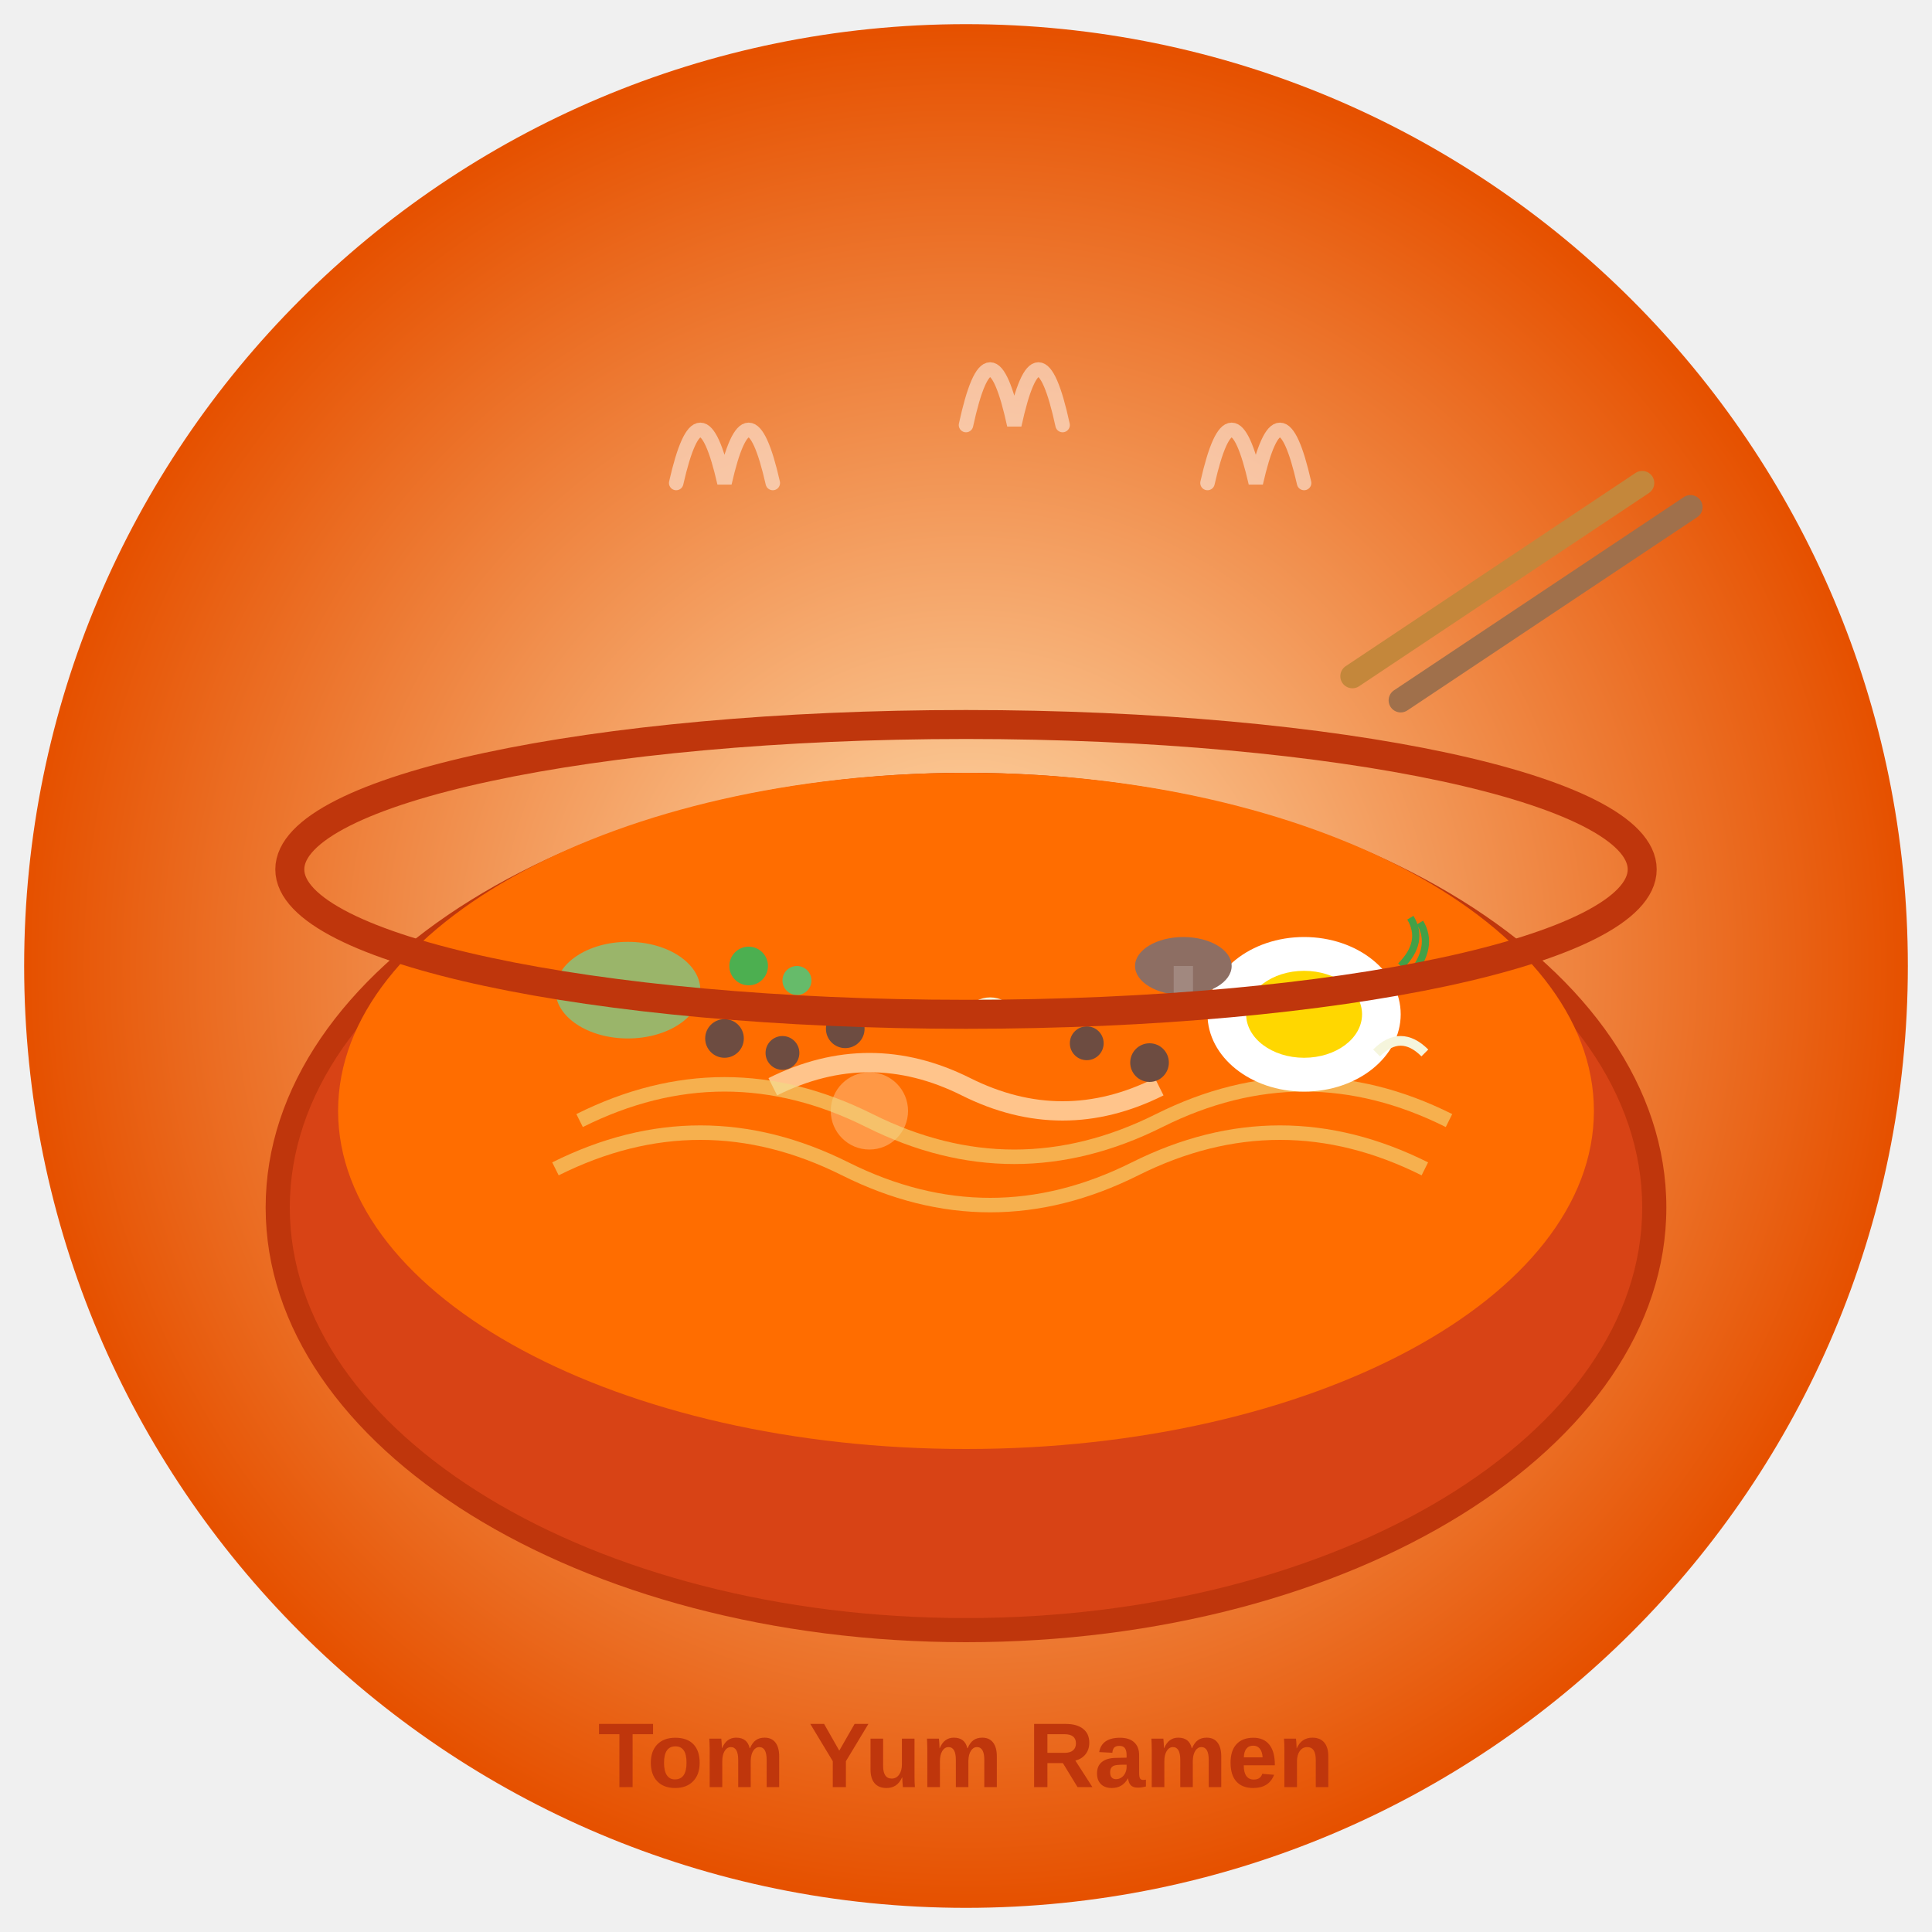
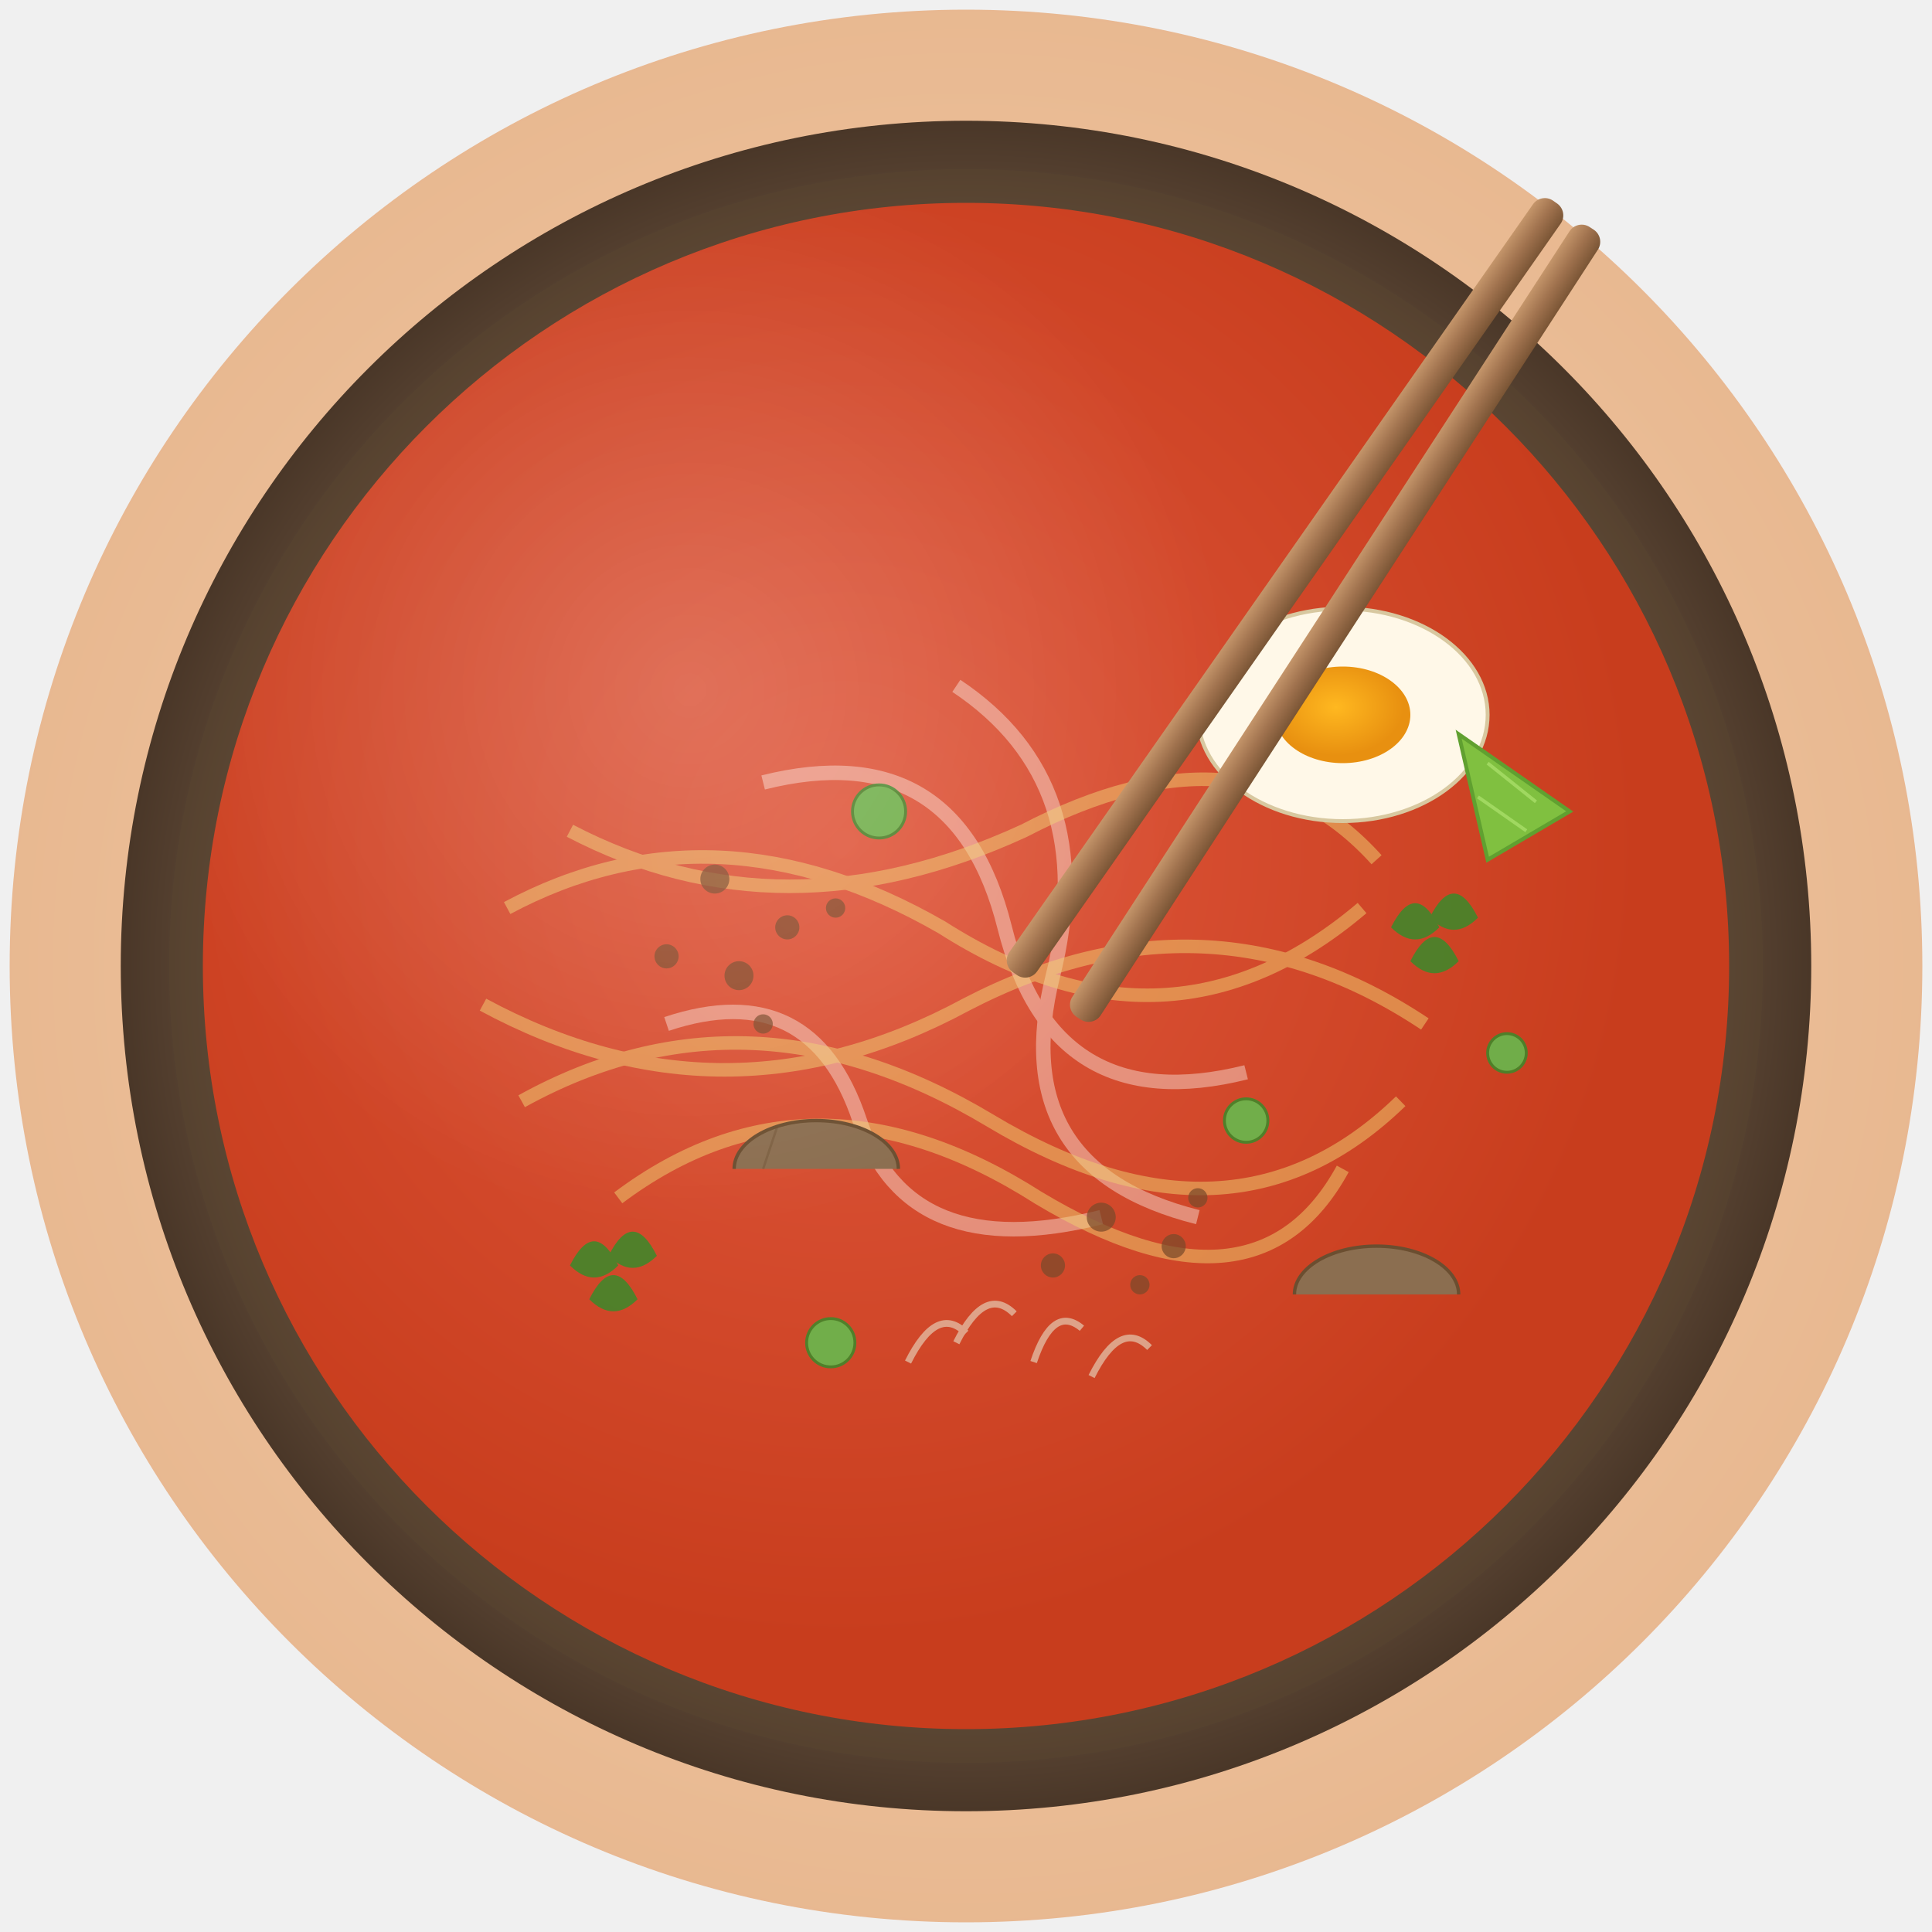
<svg xmlns="http://www.w3.org/2000/svg" viewBox="0 0 400 400">
  <defs>
-     <radialGradient id="bg" cx="50%" cy="50%" r="50%">
-       <stop offset="0%" stop-color="#FFE0B2" />
-       <stop offset="100%" stop-color="#E65100" />
+     <radialGradient id="a" cx="50%" cy="50%" r="50%">
+       <stop offset="0%" stop-color="#F5D0B0" />
+       <stop offset="100%" stop-color="#E8B890" />
+     </radialGradient>
+     <radialGradient id="b" cx="50%" cy="50%" r="50%">
+       <stop offset="0%" stop-color="#8B7355" />
+       <stop offset="80%" stop-color="#6B5340" />
+       <stop offset="100%" stop-color="#4A3728" />
+     </radialGradient>
+     <radialGradient id="c" cx="42%" cy="42%" r="52%">
+       <stop offset="0%" stop-color="#E0583D" />
+       <stop offset="100%" stop-color="#C83D1D" />
+     </radialGradient>
+     <radialGradient id="d" cx="32%" cy="32%" r="35%">
+       <stop offset="0%" stop-color="#fff" stop-opacity=".18" />
+       <stop offset="100%" stop-color="#fff" stop-opacity="0" />
+     </radialGradient>
+     <linearGradient id="e" x1="0" y1="0" x2="1" y2="0">
+       <stop offset="0%" stop-color="#C4956A" />
+       <stop offset="50%" stop-color="#A0724E" />
+       <stop offset="100%" stop-color="#7A5535" />
+     </linearGradient>
+     <radialGradient id="f" cx="45%" cy="42%" r="50%">
+       <stop offset="0%" stop-color="#FFB820" />
+       <stop offset="100%" stop-color="#E89010" />
    </radialGradient>
  </defs>
-   <circle cx="200" cy="200" r="195" fill="url(#bg)" />
-   <g opacity="0.5">
-     <path d="M140,100 Q145,78 150,100 Q155,78 160,100" fill="none" stroke="#fff" stroke-width="3" stroke-linecap="round">
-       <animateTransform attributeName="transform" type="translate" values="0,0;0,-16;0,0" dur="2s" repeatCount="indefinite" />
-     </path>
-     <path d="M200,88 Q205,65 210,88 Q215,65 220,88" fill="none" stroke="#fff" stroke-width="3" stroke-linecap="round">
-       <animateTransform attributeName="transform" type="translate" values="0,0;0,-20;0,0" dur="2.3s" repeatCount="indefinite" />
-     </path>
-     <path d="M250,100 Q255,78 260,100 Q265,78 270,100" fill="none" stroke="#fff" stroke-width="3" stroke-linecap="round">
-       <animateTransform attributeName="transform" type="translate" values="0,0;0,-14;0,0" dur="1.9s" repeatCount="indefinite" />
-     </path>
+   <circle cx="200" cy="200" r="198" fill="url(#a)" />
+   <circle cx="200" cy="200" r="175" fill="url(#b)" />
+   <circle cx="200" cy="200" r="165" fill="#5A4530" opacity=".4" />
+   <circle cx="200" cy="200" r="158" fill="url(#c)" />
+   <g fill="none" stroke="#FFF8F0" stroke-width="3" opacity=".4">
+     <path d="M158,162Q198,152 208,192Q218,232 258,222" />
+     <path d="M138,212Q168,202 178,232Q188,262 228,252" />
+     <path d="M198,142Q228,162 218,202Q208,242 248,252" />
  </g>
-   <ellipse cx="200" cy="250" rx="145" ry="90" fill="#BF360C" />
-   <ellipse cx="200" cy="250" rx="140" ry="85" fill="#D84315" />
-   <ellipse cx="200" cy="230" rx="130" ry="70" fill="#FF6D00" />
-   <path d="M160,225 Q180,215 200,225 Q220,235 240,225" fill="none" stroke="#FFFDE7" stroke-width="4" opacity="0.6" />
-   <circle cx="180" cy="230" r="8" fill="#FFFDE7" opacity="0.3" />
-   <g stroke="#F0DC82" stroke-width="3" fill="none" opacity="0.6">
-     <path d="M120,232 Q150,217 180,232 Q210,247 240,232 Q270,217 300,232" />
-     <path d="M115,242 Q145,227 175,242 Q205,257 235,242 Q265,227 295,242" />
+   <g fill="none" stroke="#F0D070" stroke-width="2.8" opacity=".5">
+     <path d="M105,188Q148,165 195,192Q242,222 282,188" />
+     <path d="M100,208Q150,235 200,208Q250,182 295,212" />
+     <path d="M108,228Q155,202 205,232Q255,262 290,228" />
+     <path d="M128,248Q168,218 215,248Q260,275 278,242" />
+     <path d="M118,172Q162,195 212,172Q258,148 285,178" />
  </g>
-   <g fill="#6D4C41">
-     <circle cx="150" cy="215" r="4" />
-     <circle cx="162" cy="218" r="3.5" />
-     <circle cx="175" cy="213" r="4" />
-     <circle cx="225" cy="216" r="3.5" />
-     <circle cx="238" cy="220" r="4" />
+   <g fill="#7A4A2A" opacity=".72">
+     <circle cx="148" cy="182" r="3" />
+     <circle cx="163" cy="192" r="2.5" />
+     <circle cx="153" cy="202" r="3" />
+     <circle cx="173" cy="188" r="2" />
+     <circle cx="138" cy="198" r="2.5" />
+     <circle cx="158" cy="212" r="2" />
+     <circle cx="228" cy="252" r="3" />
+     <circle cx="243" cy="258" r="2.5" />
+     <circle cx="236" cy="266" r="2" />
+     <circle cx="218" cy="262" r="2.5" />
+     <circle cx="248" cy="248" r="2" />
  </g>
-   <ellipse cx="270" cy="210" rx="20" ry="16" fill="#FFF" />
-   <ellipse cx="270" cy="210" rx="12" ry="9" fill="#FFD700" />
-   <ellipse cx="130" cy="205" rx="15" ry="10" fill="#81C784" opacity="0.8" />
-   <g stroke="#F5F5DC" stroke-width="2" fill="none">
-     <path d="M200,210 Q205,205 210,210" />
-     <path d="M285,218 Q290,213 295,218" />
+   <ellipse cx="278" cy="148" rx="30" ry="22" fill="#FFF8E8" stroke="#D8C8A0" stroke-width=".8" />
+   <ellipse cx="278" cy="148" rx="14" ry="10" fill="url(#f)" />
+   <path d="M152,242A17,10 0 0,1 186,242" fill="#8B6E50" stroke="#6B4E30" stroke-width=".7" />
+   <path d="M158,242L161,233" fill="none" stroke="#6B4E30" stroke-width=".5" opacity=".4" />
+   <path d="M268,268A17,10 0 0,1 302,268" fill="#8B6E50" stroke="#6B4E30" stroke-width=".7" />
+   <g fill="none" stroke="#E8E0C8" stroke-width="1.4" opacity=".6">
+     <path d="M198,278Q204,266 210,272" />
+     <path d="M214,282Q218,270 224,275" />
+     <path d="M226,285Q232,273 238,279" />
+     <path d="M188,282Q194,270 200,276" />
  </g>
-   <ellipse cx="245" cy="200" rx="10" ry="6" fill="#8D6E63" />
-   <rect x="243" y="200" width="4" height="7" fill="#A1887F" />
-   <circle cx="155" cy="200" r="4" fill="#4CAF50" />
-   <circle cx="165" cy="203" r="3" fill="#66BB6A" />
-   <path d="M290,200 Q295,195 292,190 M292,202 Q297,196 294,191" stroke="#43A047" stroke-width="1.5" fill="none" />
-   <ellipse cx="200" cy="180" rx="140" ry="30" fill="none" stroke="#BF360C" stroke-width="6" />
-   <line x1="280" y1="140" x2="340" y2="100" stroke="#C4873B" stroke-width="5" stroke-linecap="round" />
-   <line x1="290" y1="145" x2="350" y2="105" stroke="#A0704B" stroke-width="5" stroke-linecap="round" />
-   <text x="200" y="370" text-anchor="middle" font-family="Arial,sans-serif" font-size="19" font-weight="bold" fill="#BF360C">Tom Yum Ramen</text>
+   <g fill="#3A8A2A" opacity=".85">
+     <path d="M288,192Q293,182 298,192Q293,197 288,192" />
+     <path d="M296,190Q301,180 306,190Q301,195 296,190" />
+     <path d="M292,199Q297,189 302,199Q297,204 292,199" />
+     <path d="M118,262Q123,252 128,262Q123,267 118,262" />
+     <path d="M126,260Q131,250 136,260Q131,265 126,260" />
+     <path d="M122,269Q127,259 132,269Q127,274 122,269" />
+   </g>
+   <path d="M302,152L325,168L308,178Z" fill="#80C040" stroke="#60A030" stroke-width=".8" />
+   <path d="M308,158L318,166" fill="none" stroke="#A0D860" stroke-width=".7" />
+   <path d="M306,165L316,172" fill="none" stroke="#A0D860" stroke-width=".7" />
+   <g fill="#60C050" stroke="#3A8A2A" stroke-width=".6" opacity=".85">
+     <circle cx="182" cy="168" r="5.5" />
+     <circle cx="258" cy="232" r="4.5" />
+     <circle cx="312" cy="218" r="4" />
+     <circle cx="172" cy="278" r="5" />
+   </g>
+   <circle cx="200" cy="200" r="158" fill="url(#d)" />
+   <rect x="285" y="48" width="7" height="195" rx="3" fill="url(#e)" transform="rotate(35,315,98)" />
+   <rect x="295" y="52" width="7" height="195" rx="3" fill="url(#e)" transform="rotate(33,322,102)" />
</svg>
